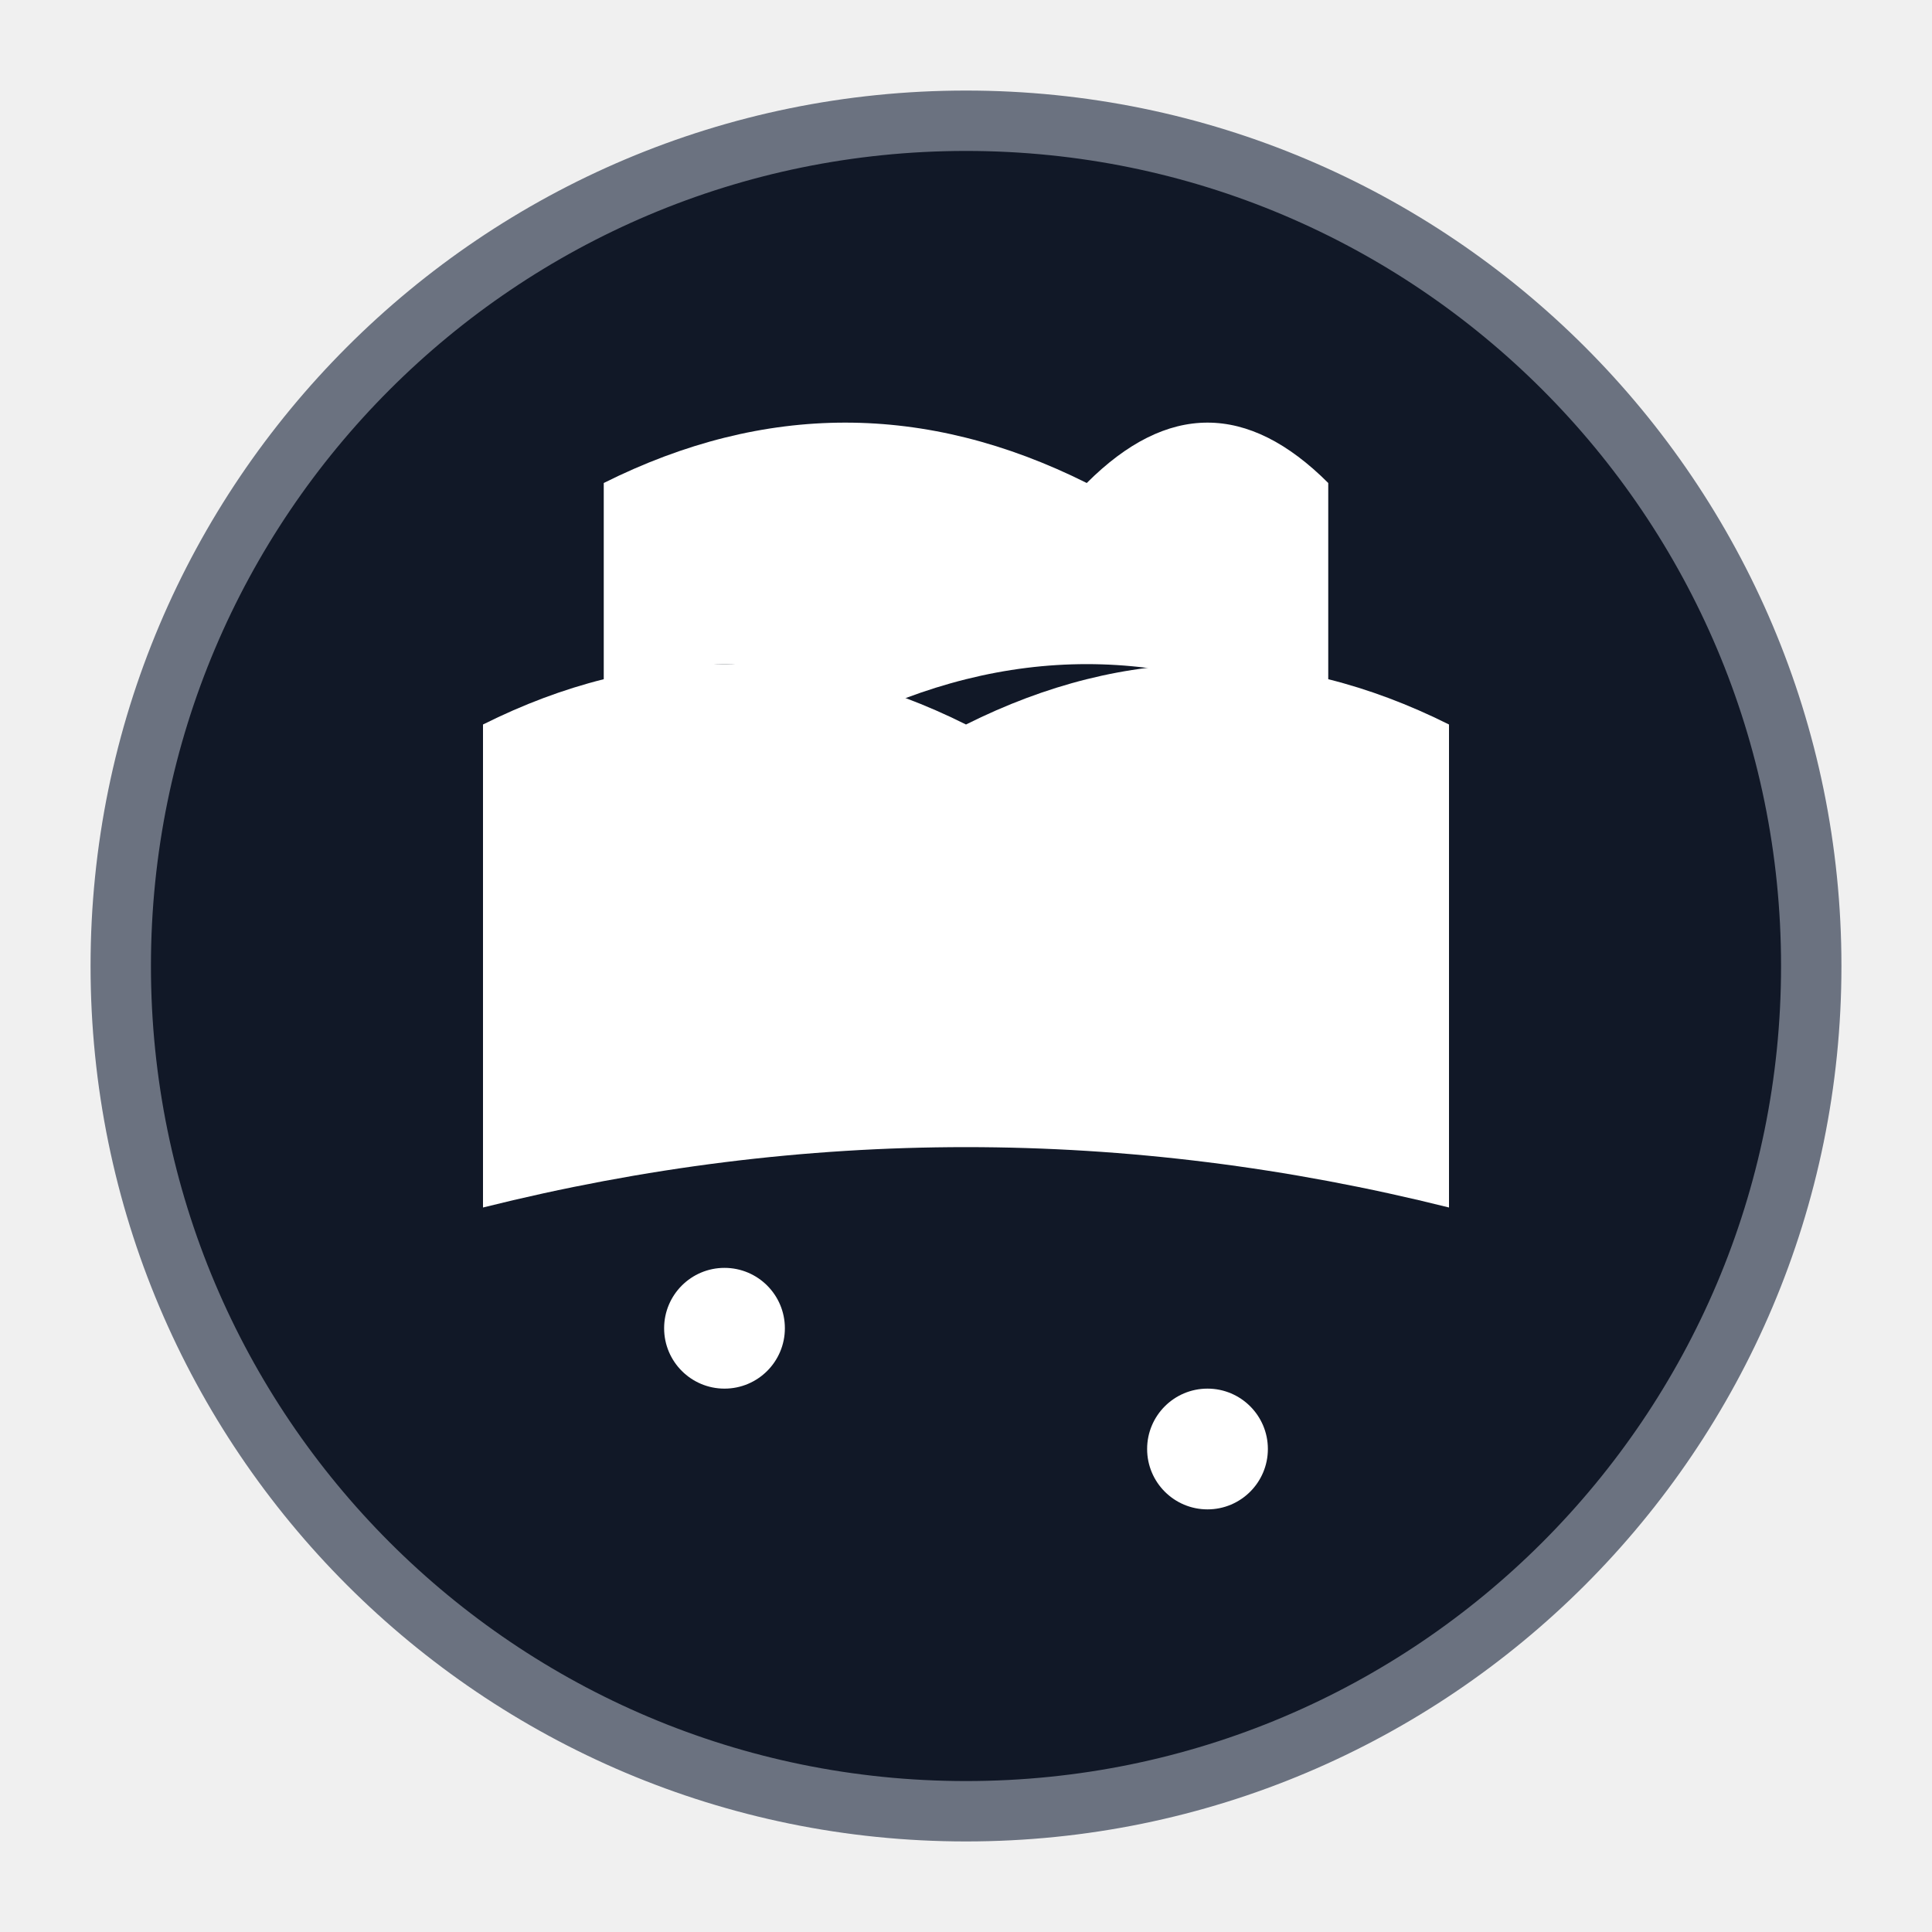
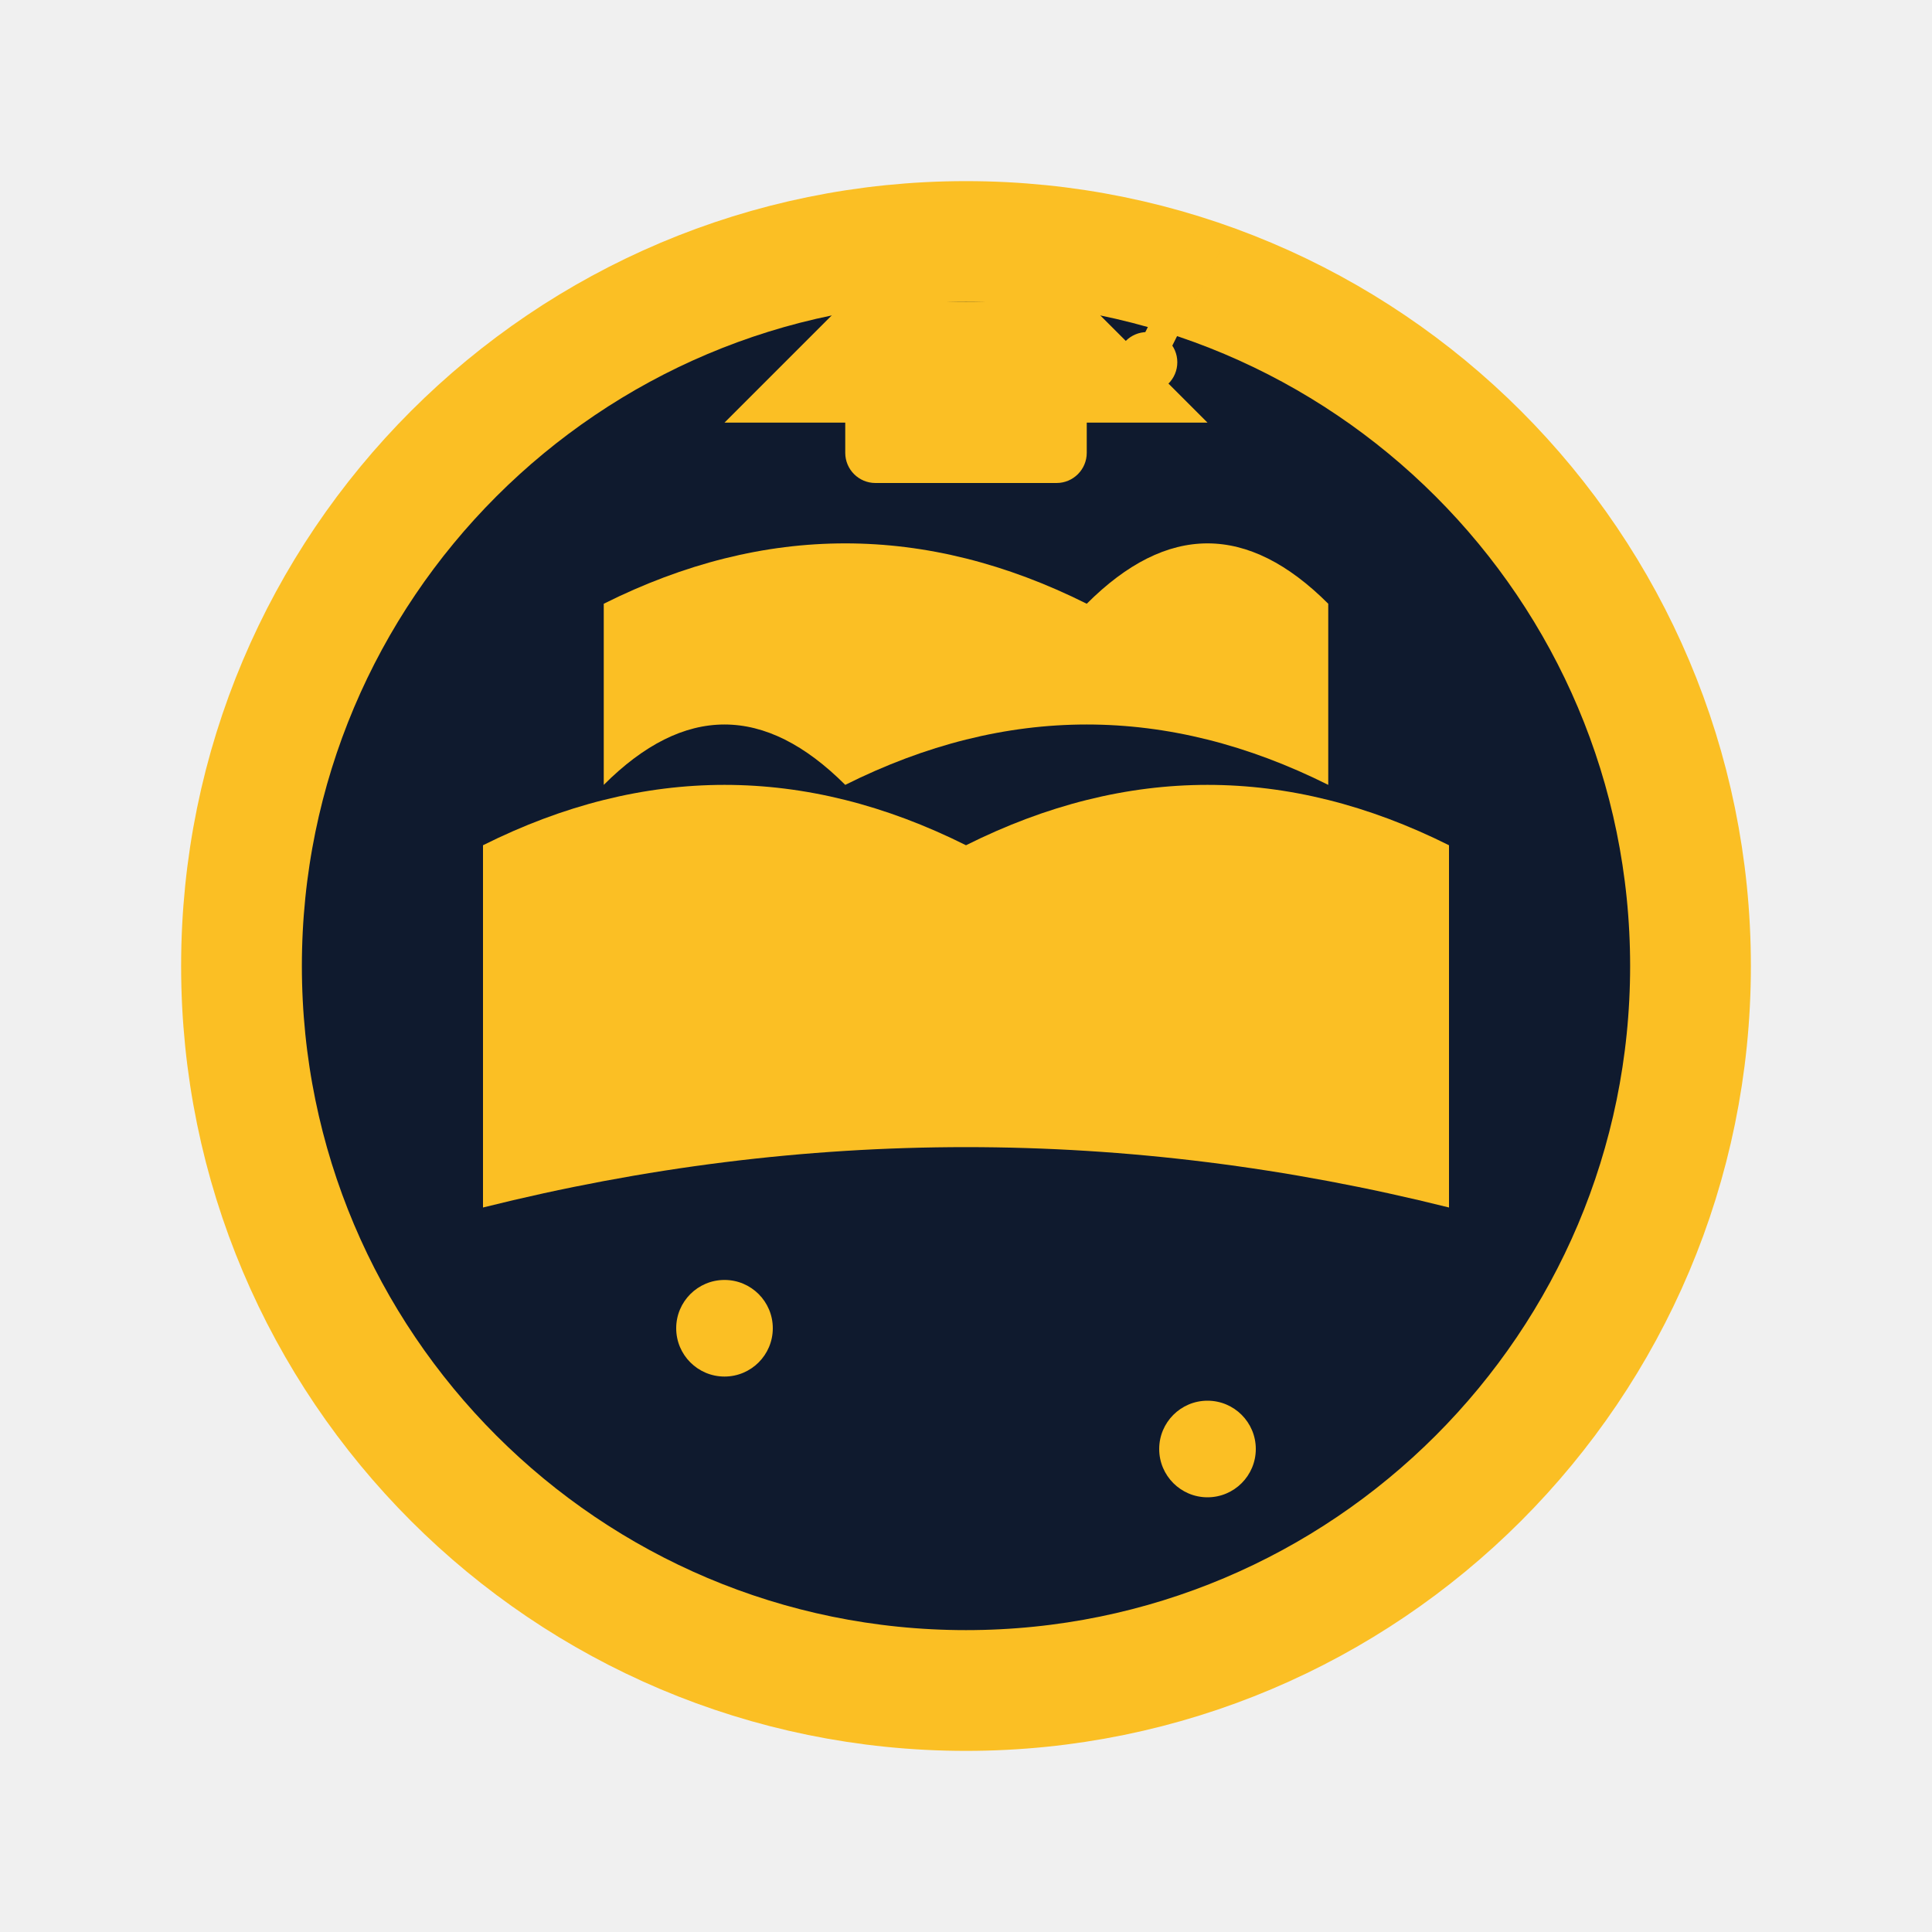
<svg xmlns="http://www.w3.org/2000/svg" viewBox="0 0 32 32">
  <defs>
    <style>
-       .globe { fill: #111827; }
-       .continents { fill: #ffffff; }
-       @media (prefers-color-scheme: dark) {
-         .globe { fill: #f9fafb; }
-         .continents { fill: #111827; }
-       }
+       .globe { fill: #0f1a2e; stroke: #fbbf24; }
+       .continents { fill: #fbbf24; }
+       .cap { fill: #fbbf24; }
    </style>
  </defs>
-   <circle cx="16" cy="16" r="14" class="globe" stroke="#6b7280" stroke-width="1" />
-   <path d="M8 12 Q12 10 16 12 Q20 10 24 12 L24 20 Q16 18 8 20 Z" class="continents" />
-   <path d="M10 8 Q14 6 18 8 Q20 6 22 8 L22 12 Q18 10 14 12 Q12 10 10 12 Z" class="continents" />
-   <circle cx="12" cy="22" r="1" class="continents" />
-   <circle cx="20" cy="24" r="1" class="continents" />
+   <circle cx="16" cy="16" r="12" class="globe" stroke-width="2" />
+   <path d="M8 14 Q12 12 16 14 Q20 12 24 14 L24 20 Q16 18 8 20 Z" class="continents" />
+   <path d="M10 10 Q14 8 18 10 Q20 8 22 10 L22 13 Q18 11 14 13 Q12 11 10 13 Z" class="continents" />
+   <circle cx="12" cy="22" r="0.8" class="continents" />
+   <circle cx="20" cy="24" r="0.8" class="continents" />
+   <rect x="14" y="6" width="4" height="2" class="cap" rx="0.5" />
+   <polygon points="12,7 20,7 18,5 14,5" class="cap" />
+   <circle cx="19" cy="6" r="0.5" class="cap" />
+   <line x1="19" y1="6" x2="20" y2="4" stroke="#fbbf24" stroke-width="0.5" />
</svg>
